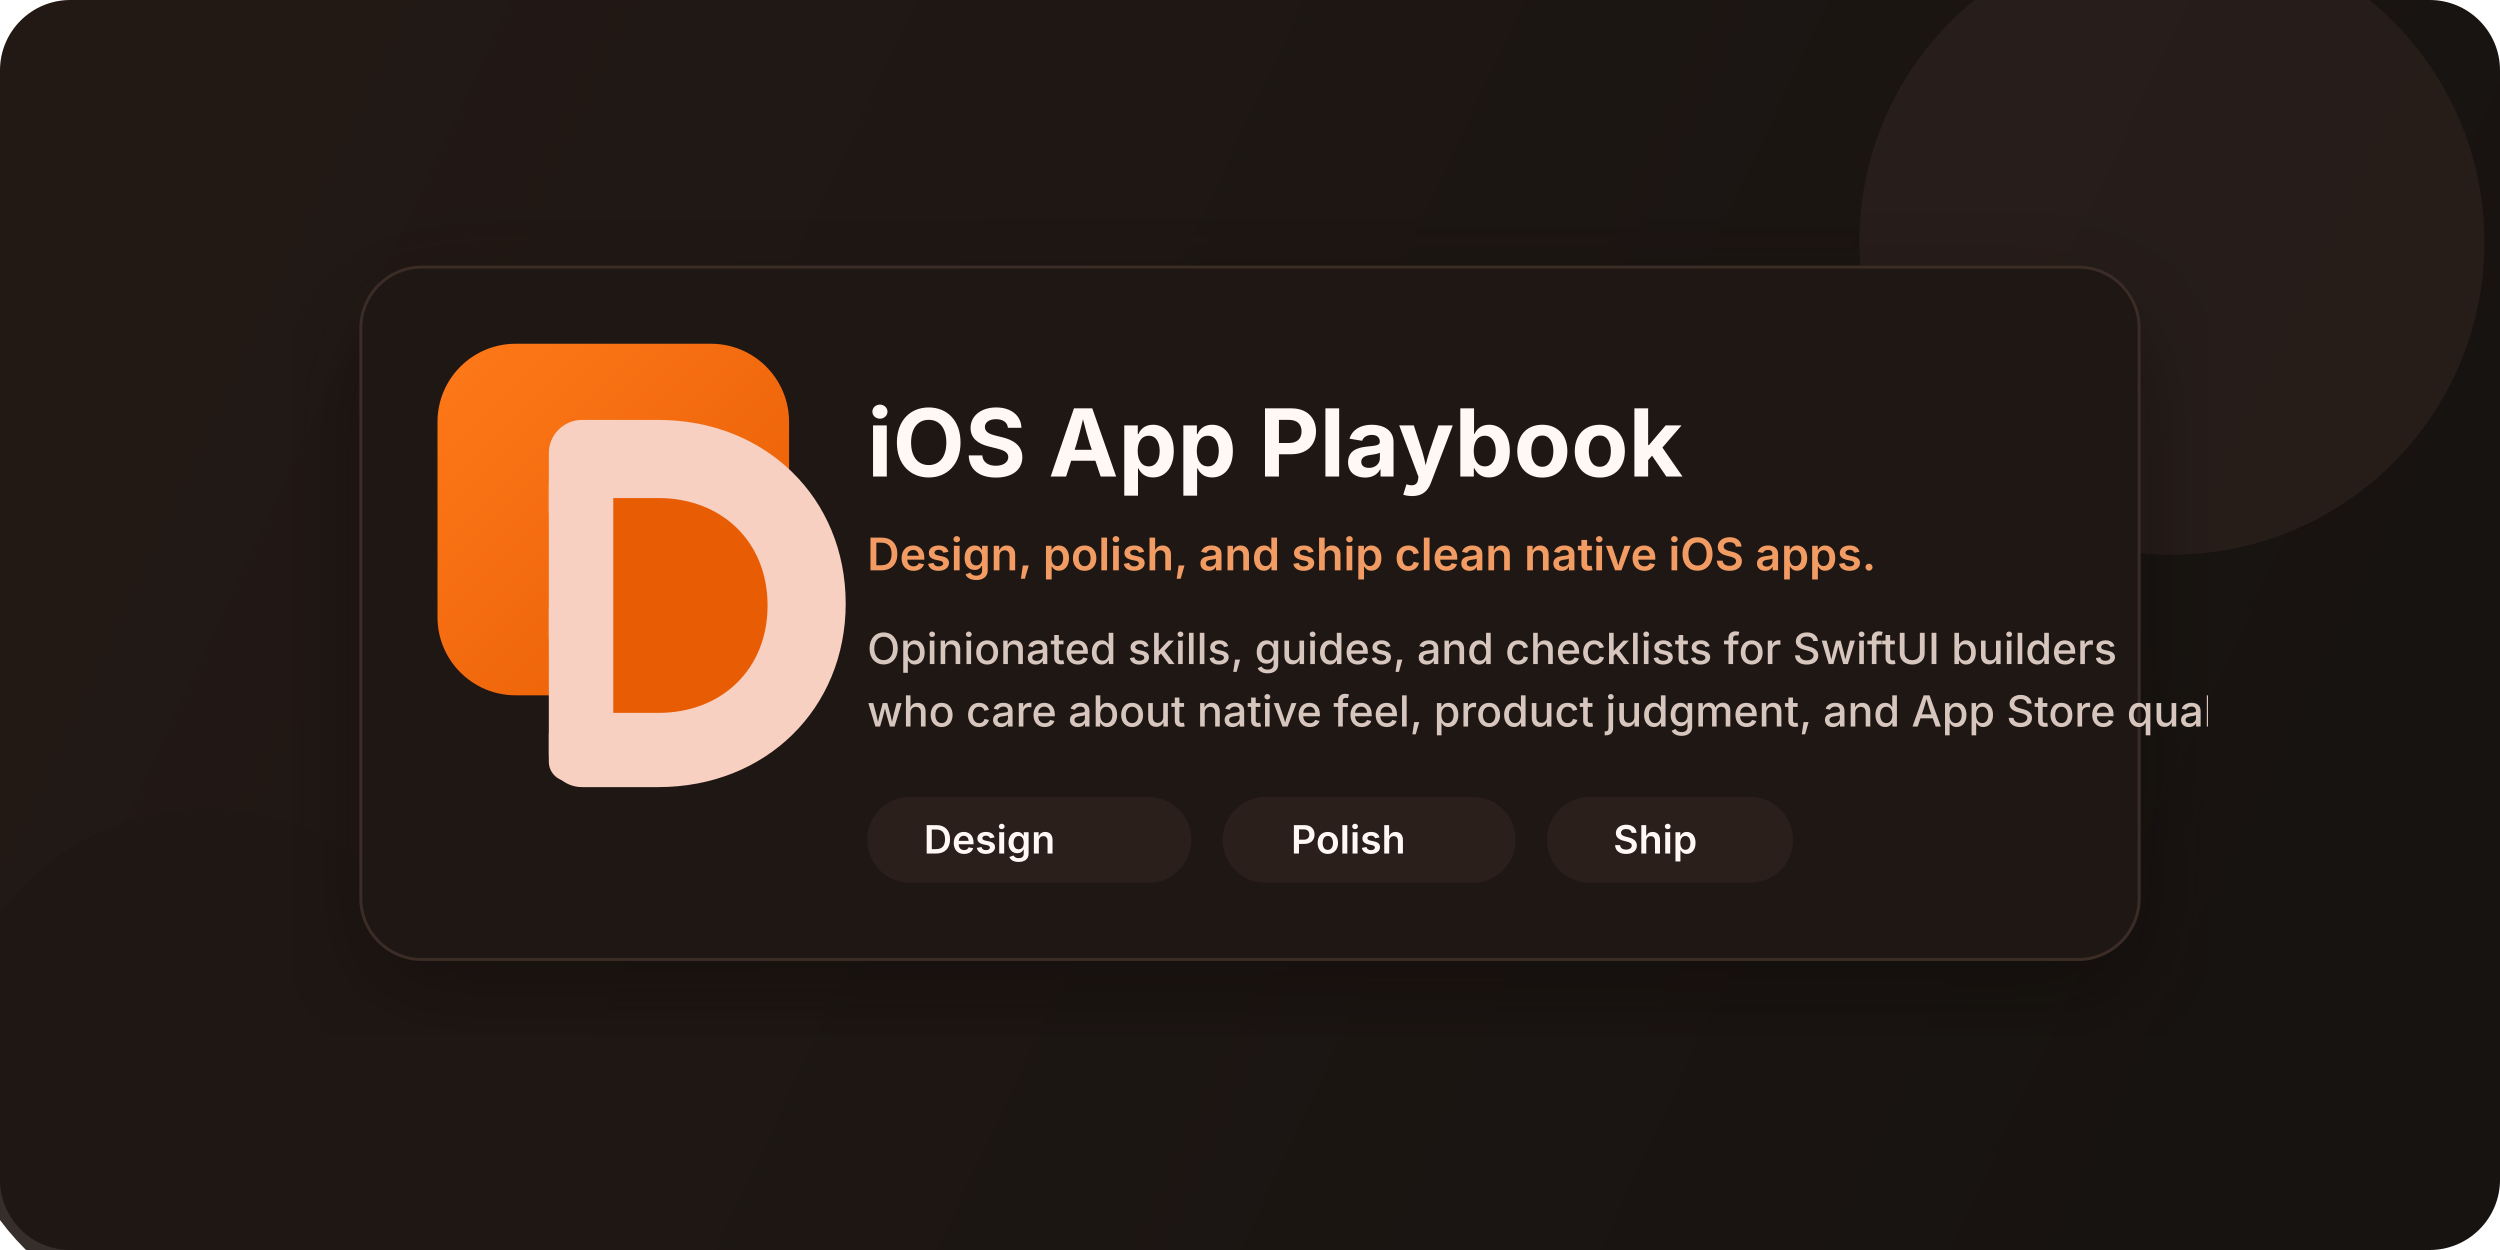
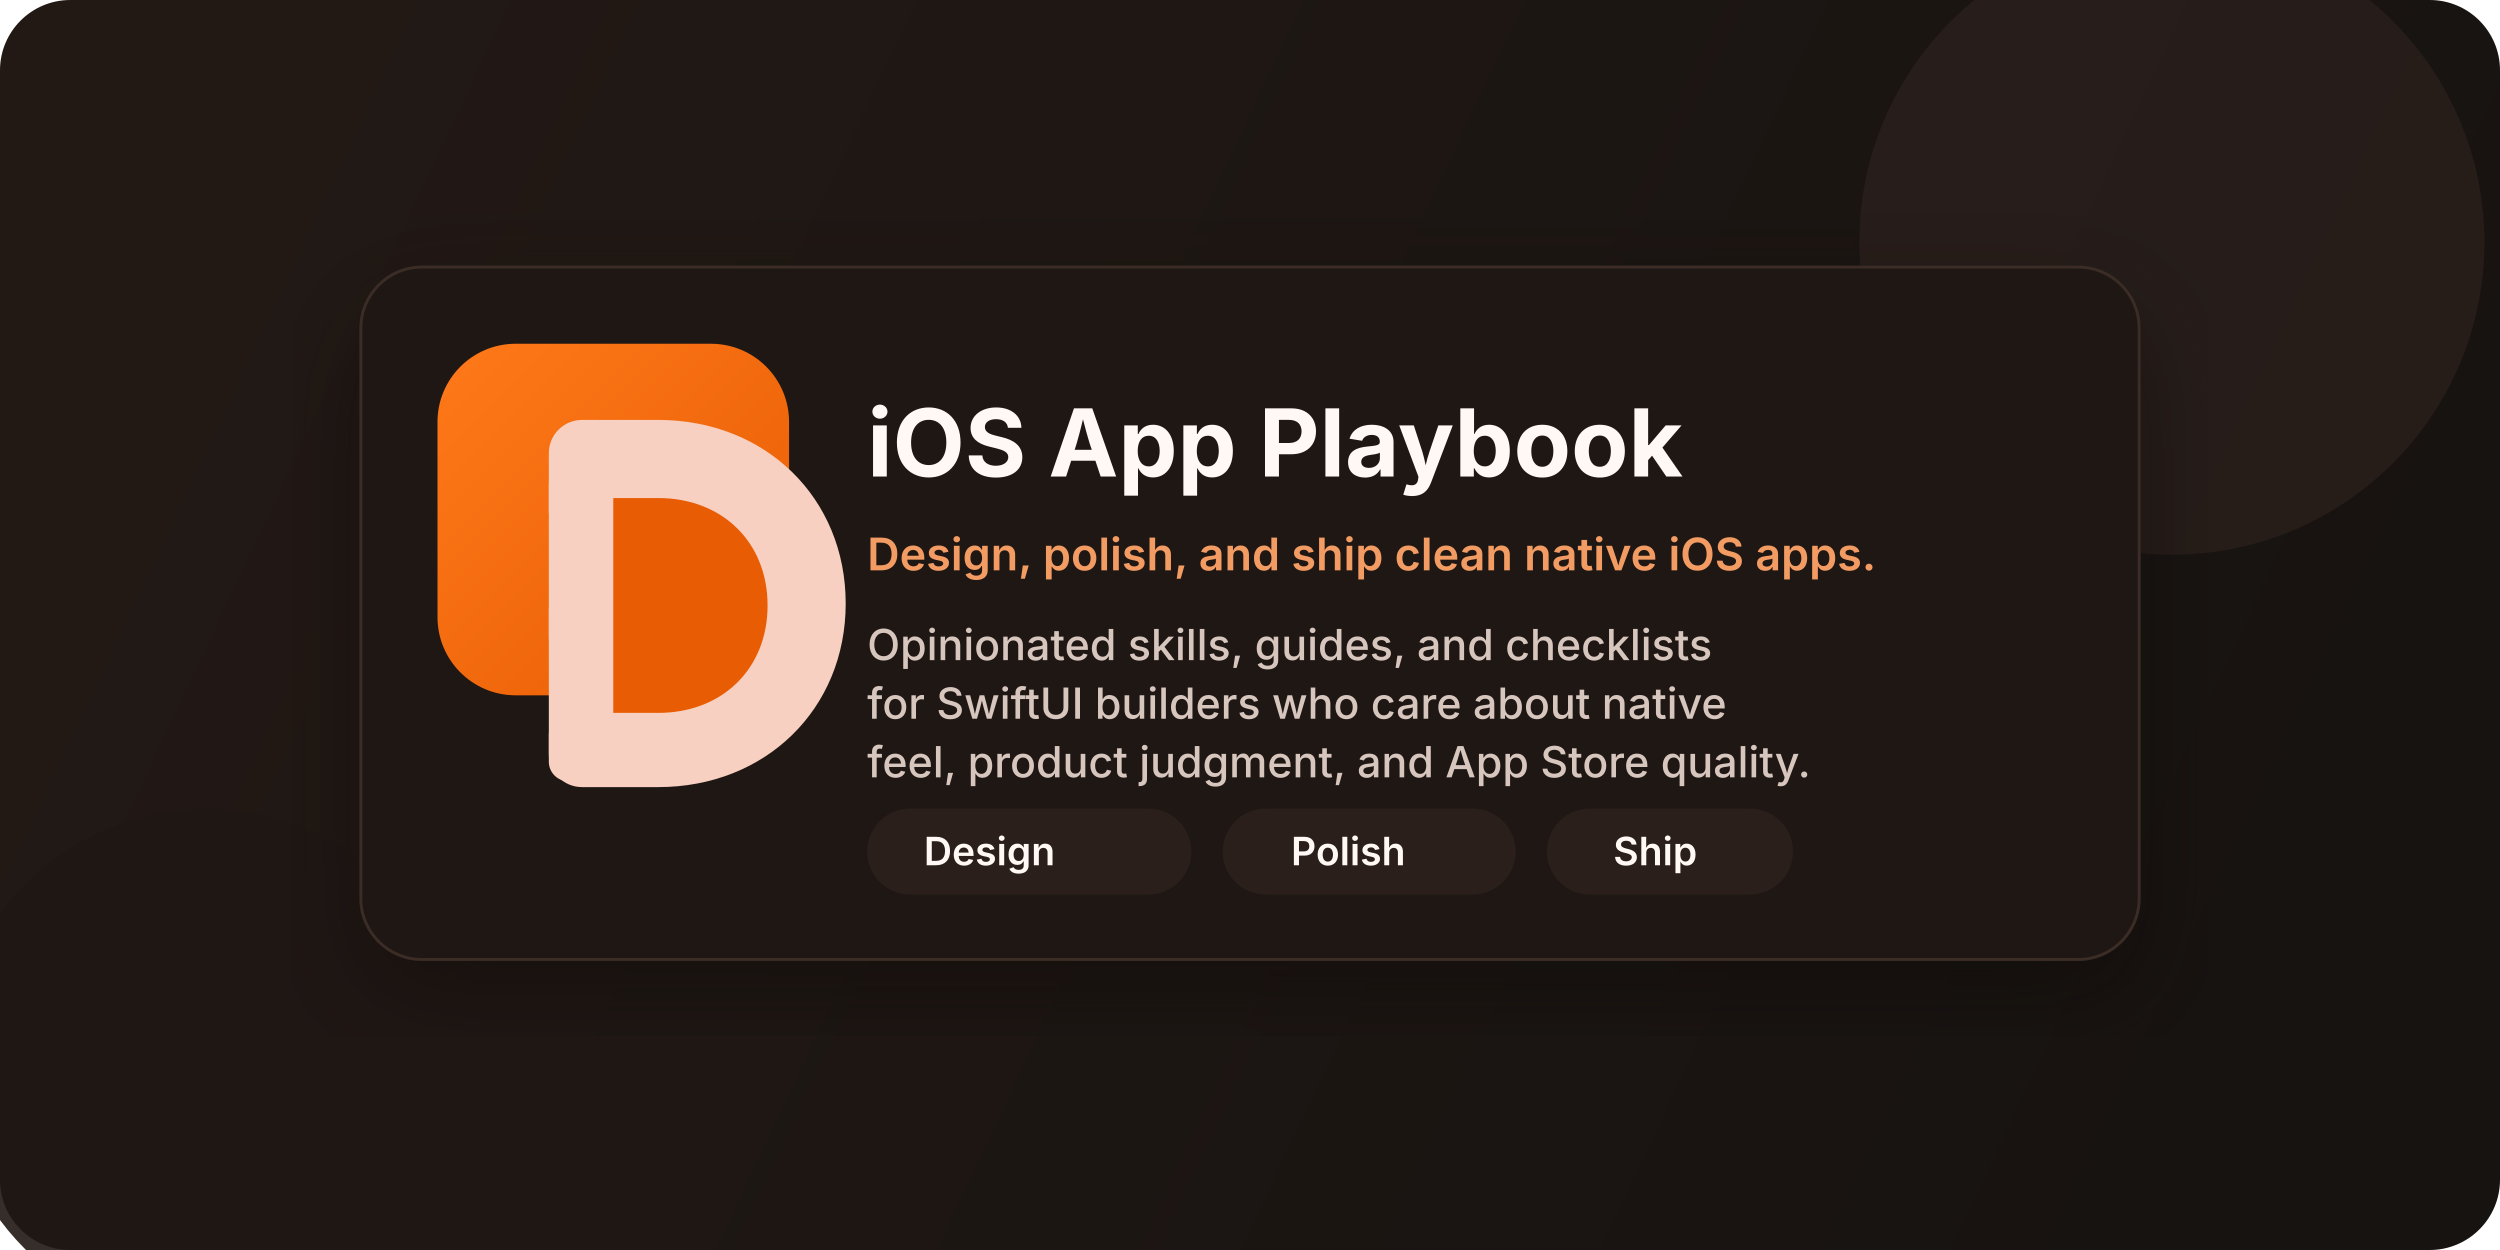
<svg xmlns="http://www.w3.org/2000/svg" width="1280" height="640" viewBox="0 0 1280 640" fill="none">
  <defs>
    <linearGradient id="bg" x1="120" y1="80" x2="1140" y2="560" gradientUnits="userSpaceOnUse">
      <stop stop-color="#221915" />
      <stop offset="1" stop-color="#171311" />
    </linearGradient>
    <linearGradient id="accent" x1="224" y1="164" x2="404" y2="344" gradientUnits="userSpaceOnUse">
      <stop stop-color="#FF7A1A" />
      <stop offset="1" stop-color="#E85D04" />
    </linearGradient>
    <filter id="shadow" x="150" y="110" width="980" height="420" filterUnits="userSpaceOnUse" color-interpolation-filters="sRGB">
      <feFlood flood-opacity="0" result="BackgroundImageFix" />
      <feColorMatrix in="SourceAlpha" type="matrix" values="0 0 0 0 0 0 0 0 0 0 0 0 0 0 0 0 0 0 127 0" result="hardAlpha" />
      <feOffset dy="22" />
      <feGaussianBlur stdDeviation="28" />
      <feColorMatrix type="matrix" values="0 0 0 0 0.05 0 0 0 0 0.03 0 0 0 0 0.02 0 0 0 0.45 0" />
      <feBlend mode="normal" in2="BackgroundImageFix" result="effect1_dropShadow_1_1" />
      <feBlend mode="normal" in="SourceGraphic" in2="effect1_dropShadow_1_1" result="shape" />
    </filter>
  </defs>
  <rect width="1280" height="640" rx="36" fill="url(#bg)" />
  <circle cx="1112" cy="124" r="160" fill="#2B211D" fill-opacity="0.75" />
  <circle cx="106" cy="546" r="132" fill="#201814" fill-opacity="0.9" />
  <g filter="url(#shadow)">
    <rect x="184" y="136" width="912" height="356" rx="32" fill="#1F1714" />
    <rect x="184.75" y="136.75" width="910.5" height="354.5" rx="31.25" stroke="#3B2C26" stroke-width="1.5" />
    <rect x="224" y="176" width="180" height="180" rx="40" fill="url(#accent)" />
    <path d="M298 215H337C392 215 433 255 433 309C433 363 392 403 337 403H298C288.611 403 281 395.389 281 386V232C281 222.611 288.611 215 298 215Z" fill="#F7D0C1" />
    <path d="M314 255H337C369.585 255 393 277.415 393 310C393 342.585 369.585 365 337 365H314V255Z" fill="#E85D04" />
    <path d="M281 248C281 242.477 285.477 238 291 238H306V272H291C285.477 272 281 267.523 281 262V248Z" fill="#F7D0C1" />
    <path d="M281 312C281 306.477 285.477 302 291 302H306V336H291C285.477 336 281 331.523 281 326V312Z" fill="#F7D0C1" />
    <path d="M281 376C281 370.477 285.477 366 291 366H306V400H291C285.477 400 281 395.523 281 390V376Z" fill="#F7D0C1" />
    <text x="444" y="244" fill="#FFF8F4" font-family="Inter, SF Pro Display, Arial, sans-serif" font-size="48" font-weight="700">iOS App Playbook</text>
    <text x="444" y="292" fill="#F29B62" font-family="Inter, SF Pro Display, Arial, sans-serif" font-size="23" font-weight="600">Design, polish, and ship clean native iOS apps.</text>
-     <text x="444" y="340" fill="#D7C6BE" font-family="Inter, SF Pro Text, Arial, sans-serif" font-size="22" font-weight="500">Opinionated skills, guides, and checklists for SwiftUI builders</text>
-     <text x="444" y="372" fill="#D7C6BE" font-family="Inter, SF Pro Text, Arial, sans-serif" font-size="22" font-weight="500">who care about native feel, product judgment, and App Store quality.</text>
-     <rect x="444" y="408" width="166" height="44" rx="22" fill="#2A1F1A" />
-     <text x="473" y="437" fill="#FFF8F4" font-family="Inter, SF Pro Text, Arial, sans-serif" font-size="20" font-weight="600">Design</text>
-     <rect x="626" y="408" width="150" height="44" rx="22" fill="#2A1F1A" />
-     <text x="661" y="437" fill="#FFF8F4" font-family="Inter, SF Pro Text, Arial, sans-serif" font-size="20" font-weight="600">Polish</text>
-     <rect x="792" y="408" width="126" height="44" rx="22" fill="#2A1F1A" />
-     <text x="826" y="437" fill="#FFF8F4" font-family="Inter, SF Pro Text, Arial, sans-serif" font-size="20" font-weight="600">Ship</text>
+     <text x="444" y="338" fill="#D7C6BE" font-family="Inter, SF Pro Text, Arial, sans-serif" font-size="22" font-weight="500">
+       <tspan x="444" dy="0">Opinionated skills, guides, and checklists</tspan>
+       <tspan x="444" dy="30">for SwiftUI builders who care about native</tspan>
+       <tspan x="444" dy="30">feel, product judgment, and App Store quality.</tspan>
+     </text>
+     <rect x="444" y="414" width="166" height="44" rx="22" fill="#2A1F1A" />
+     <text x="473" y="443" fill="#FFF8F4" font-family="Inter, SF Pro Text, Arial, sans-serif" font-size="20" font-weight="600">Design</text>
+     <rect x="626" y="414" width="150" height="44" rx="22" fill="#2A1F1A" />
+     <text x="661" y="443" fill="#FFF8F4" font-family="Inter, SF Pro Text, Arial, sans-serif" font-size="20" font-weight="600">Polish</text>
+     <rect x="792" y="414" width="126" height="44" rx="22" fill="#2A1F1A" />
+     <text x="826" y="443" fill="#FFF8F4" font-family="Inter, SF Pro Text, Arial, sans-serif" font-size="20" font-weight="600">Ship</text>
  </g>
</svg>
